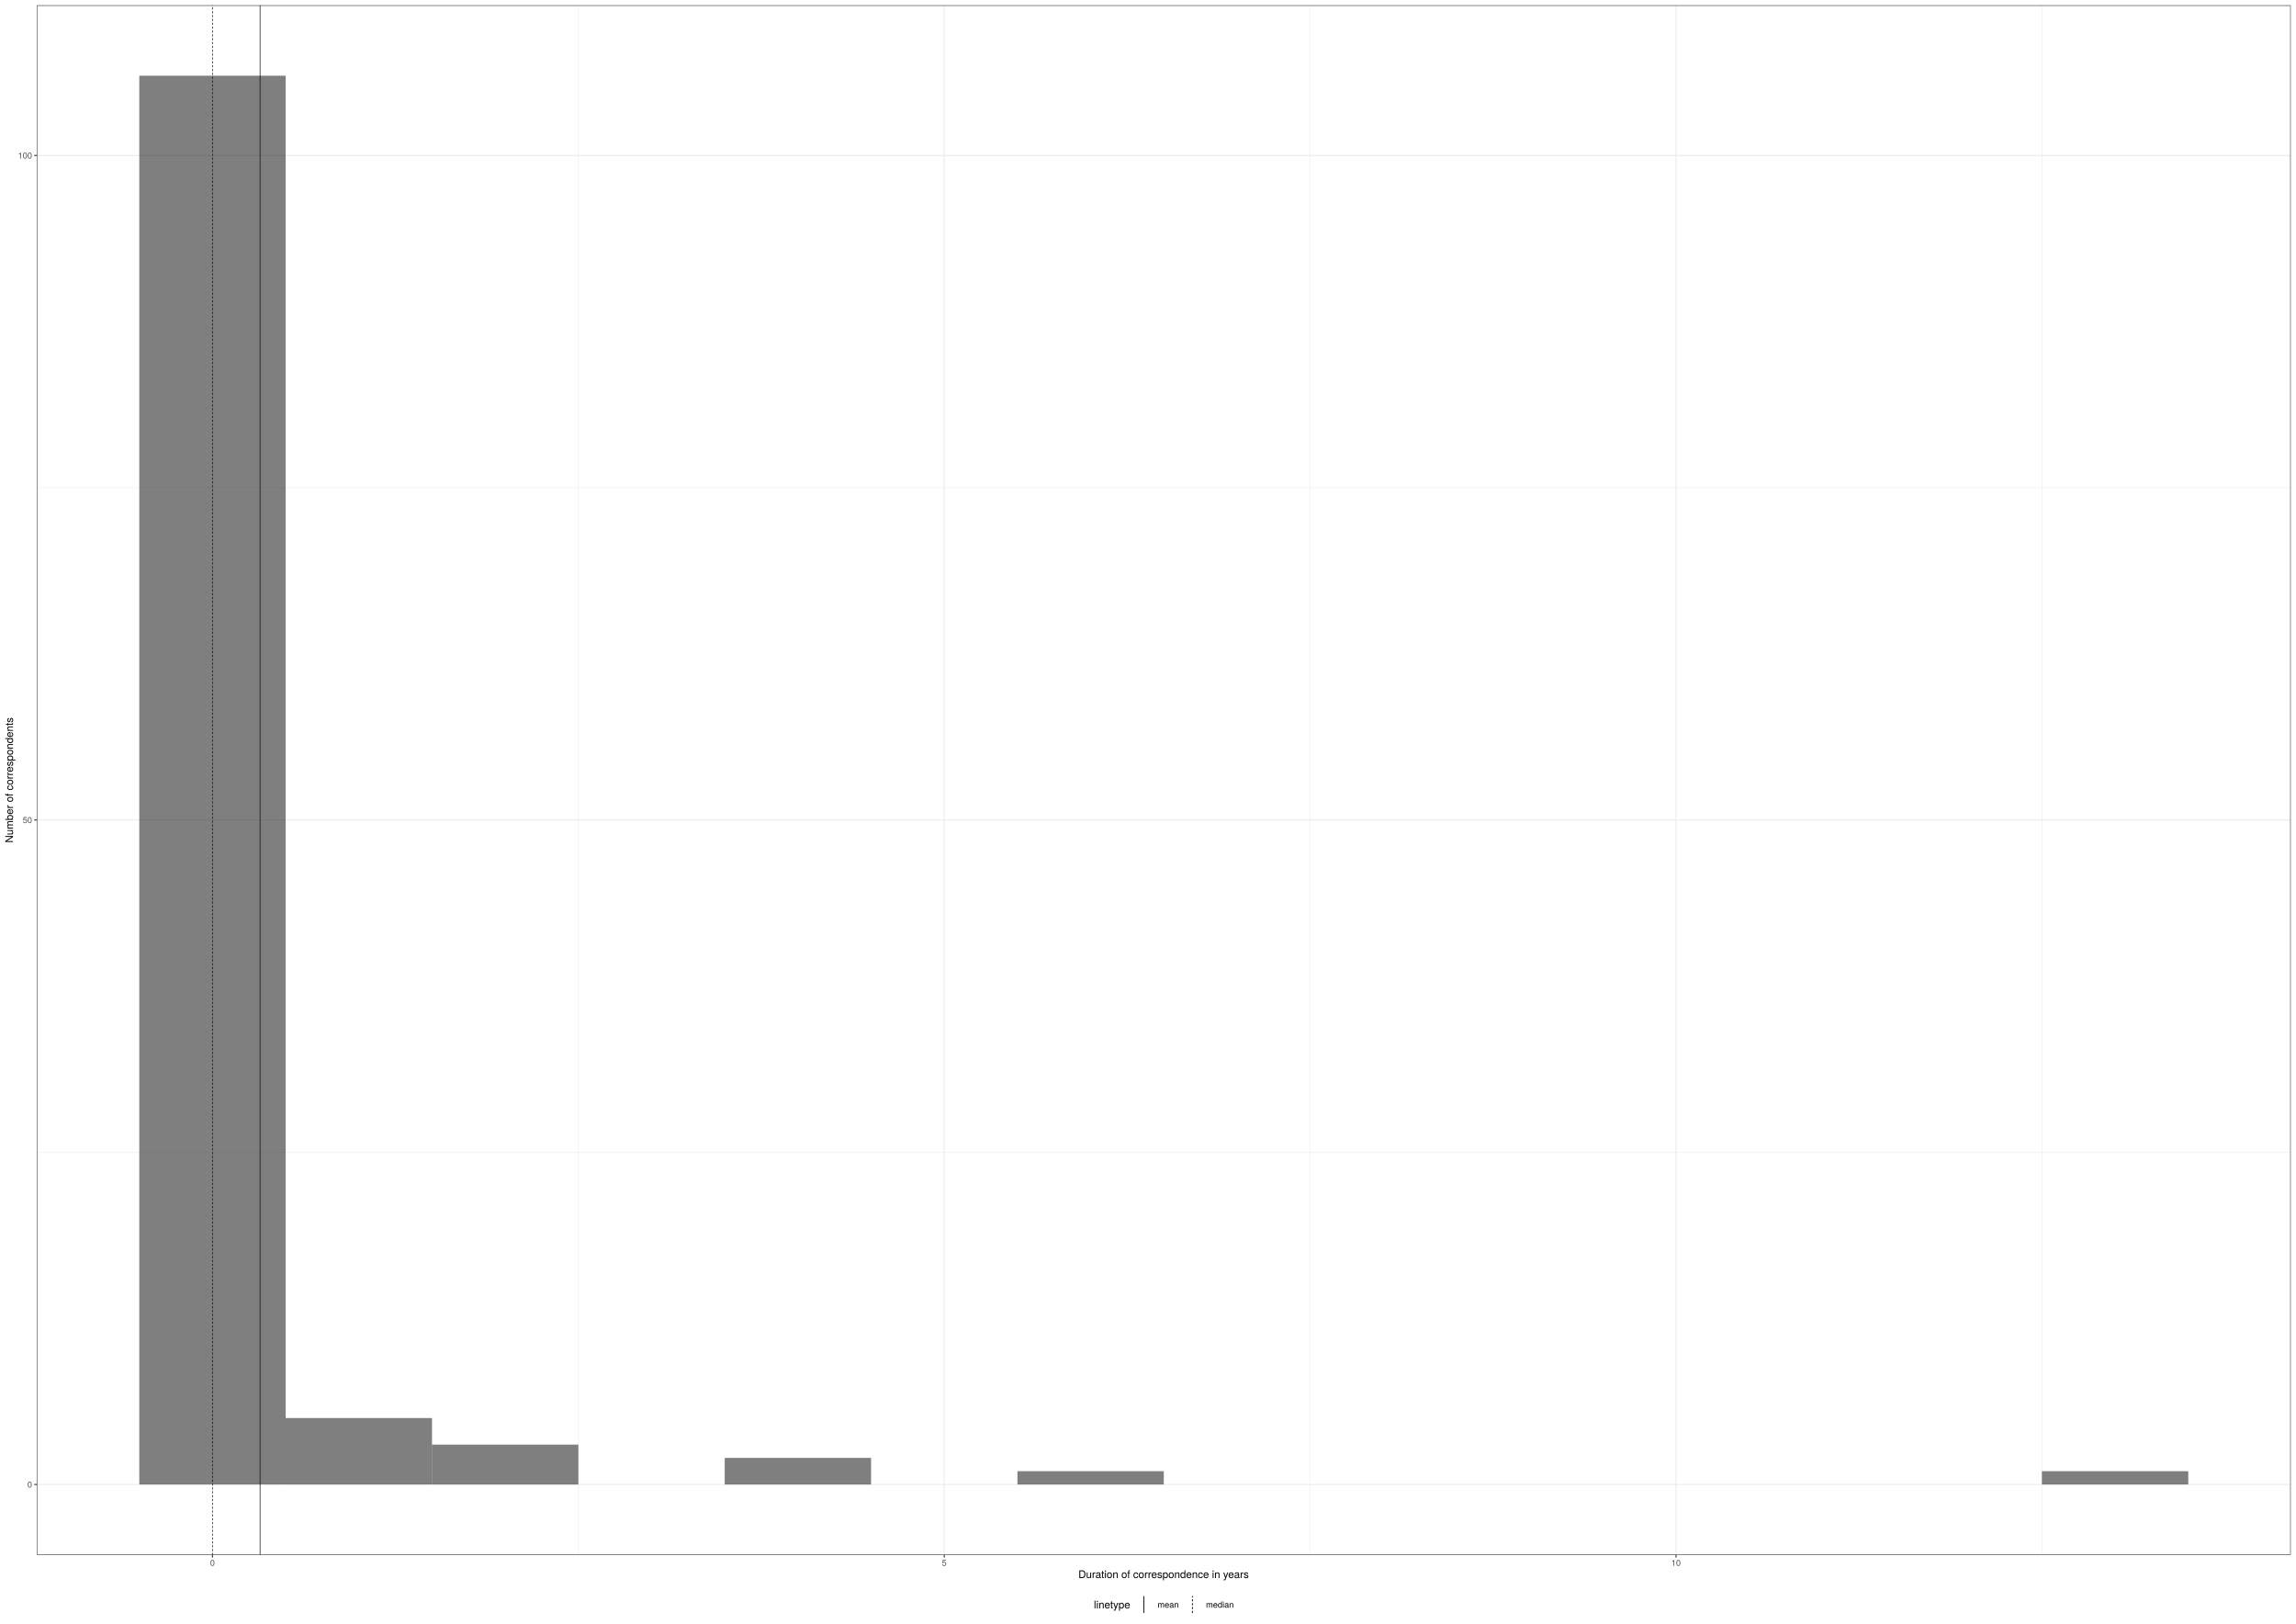
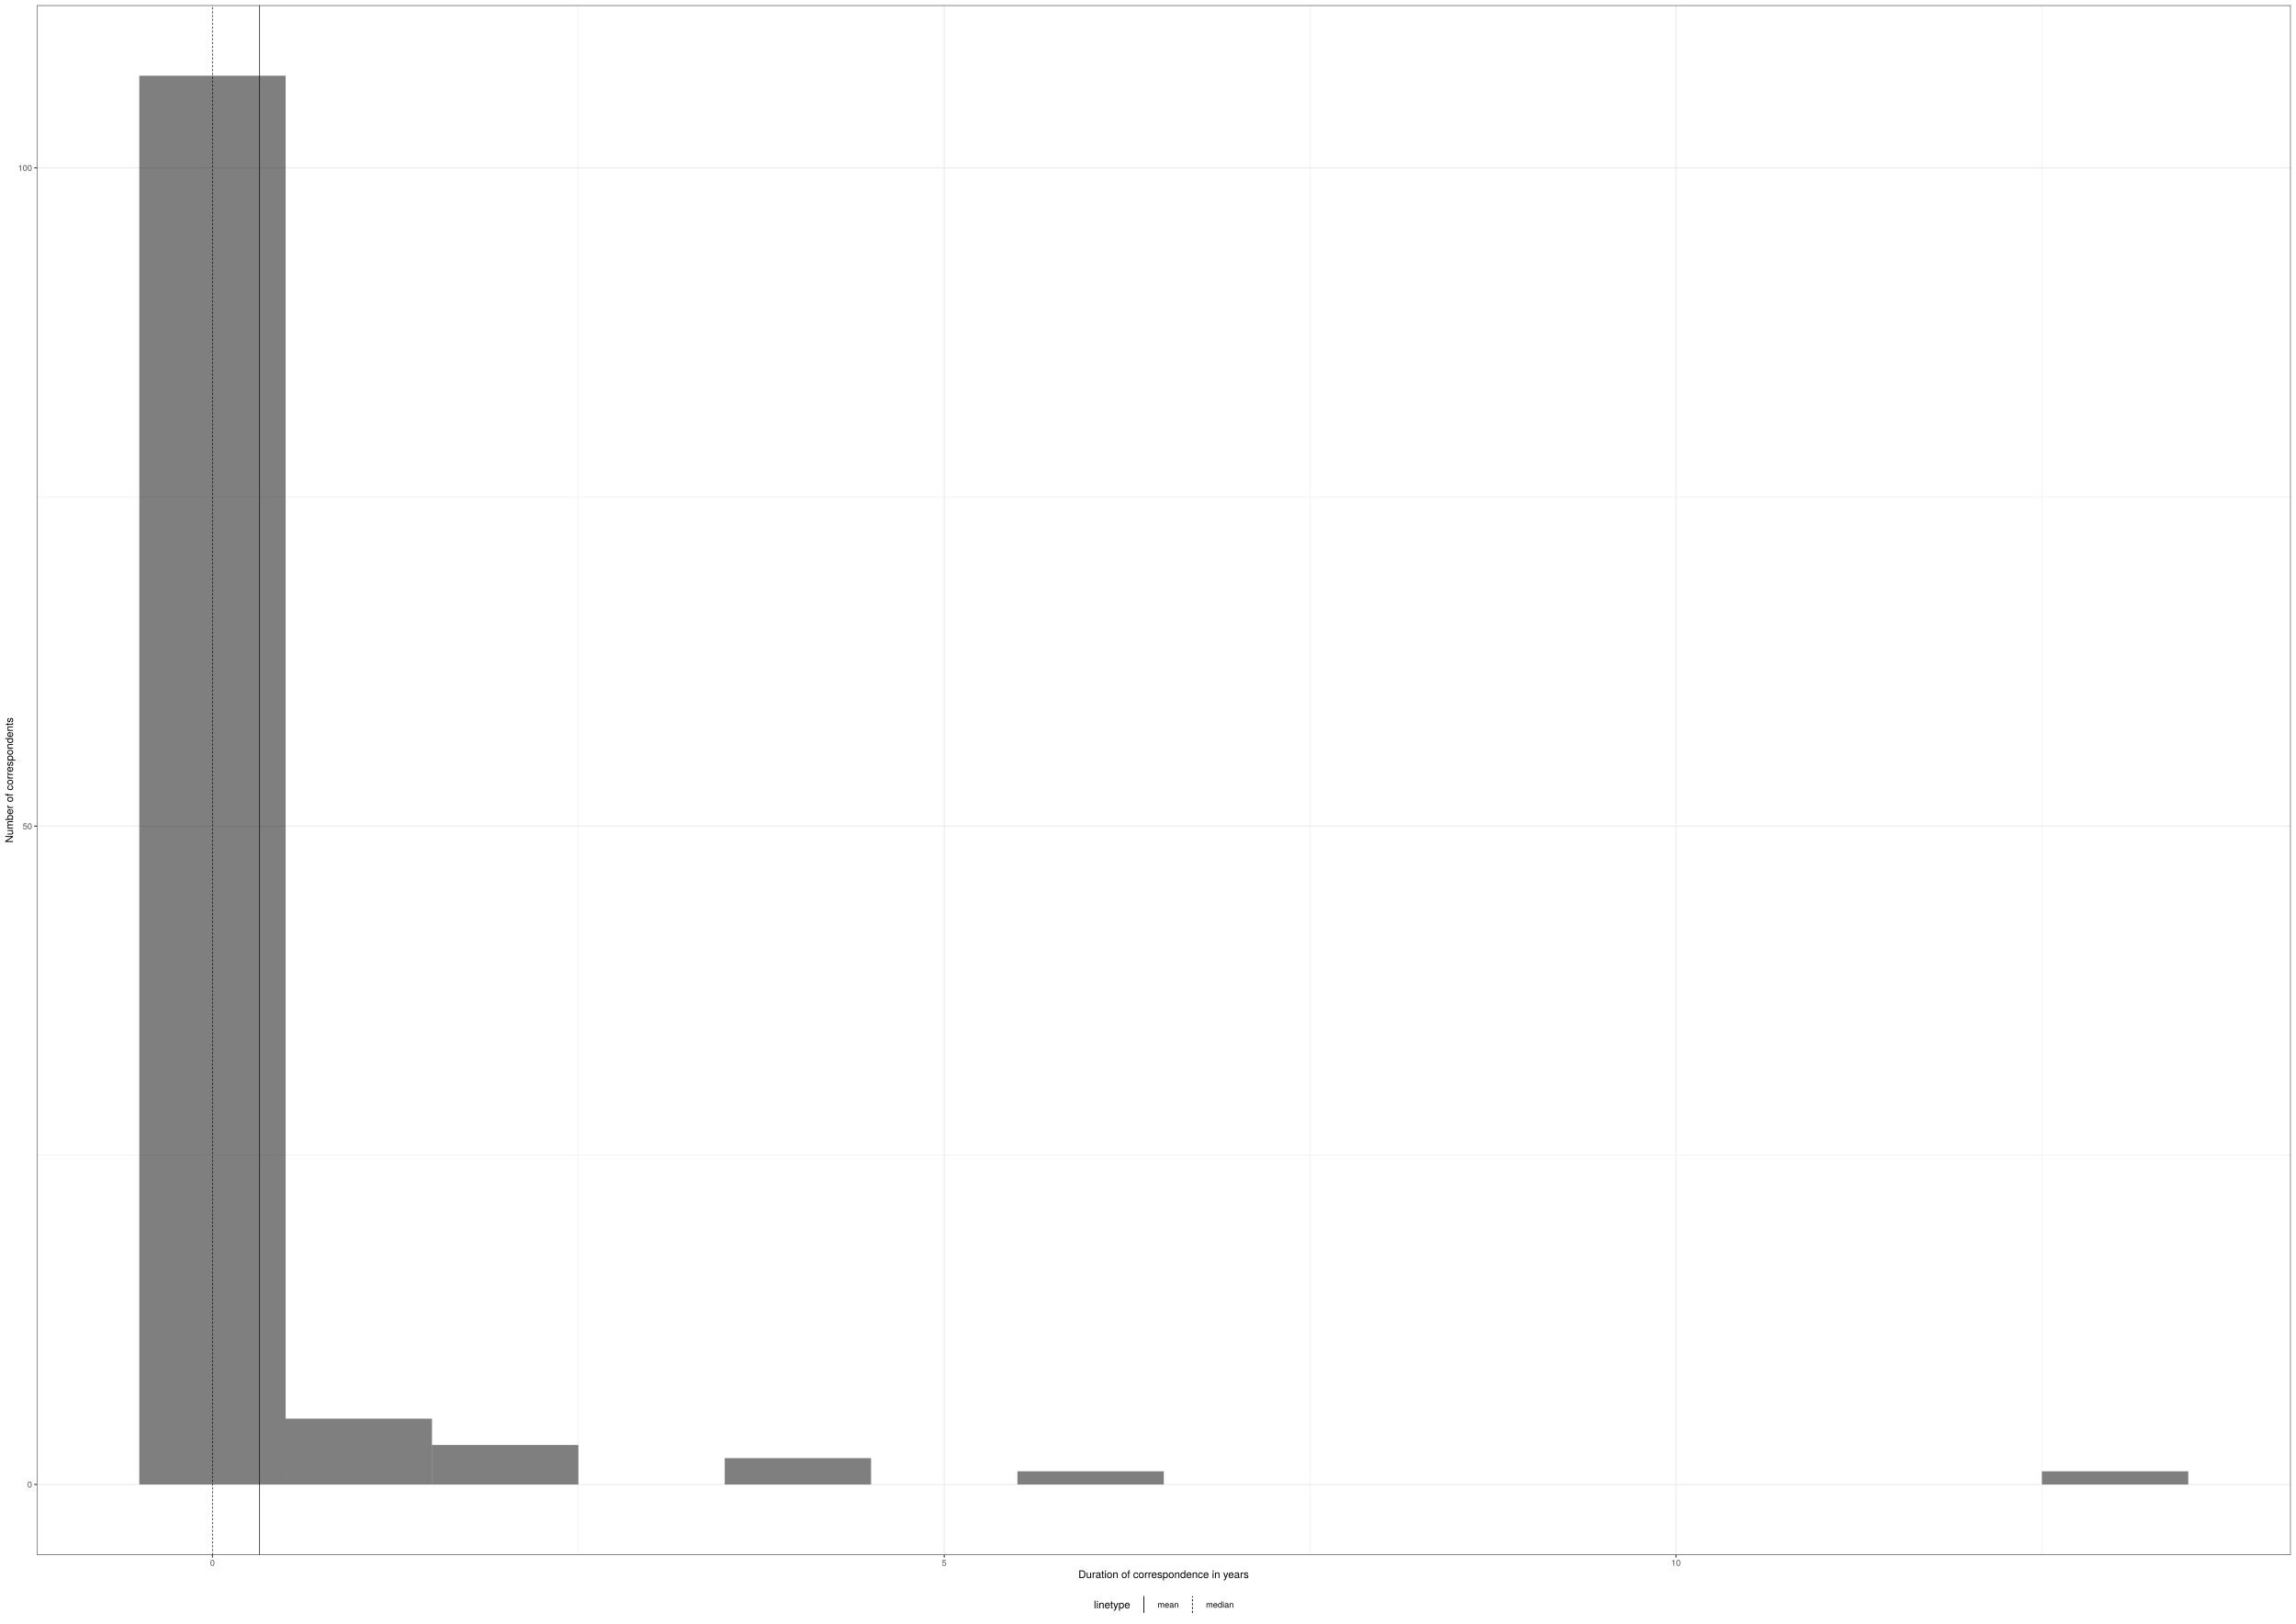
<svg xmlns="http://www.w3.org/2000/svg" viewBox="0 0 2383.20 1684.80">
  <defs>
    <style type="text/css">
    line, polyline, polygon, path, rect, circle {
      fill: none;
      stroke: #000000;
      stroke-linecap: round;
      stroke-linejoin: round;
      stroke-miterlimit: 10.00;
    }
  </style>
  </defs>
  <rect width="100%" height="100%" style="stroke: none; fill: #FFFFFF;" />
  <rect x="0.00" y="0.00" width="2383.20" height="1684.80" style="stroke-width: 1.07; stroke: #FFFFFF; fill: #FFFFFF;" />
  <defs>
    <clipPath id="cpMzguMjV8MjM3Ny43MnwxNjEzLjcwfDUuNDg=">
      <rect x="38.25" y="5.48" width="2339.47" height="1608.22" />
    </clipPath>
  </defs>
  <rect x="38.25" y="5.48" width="2339.47" height="1608.22" style="stroke-width: 1.07; stroke: none; fill: #FFFFFF;" clip-path="url(#cpMzguMjV8MjM3Ny43MnwxNjEzLjcwfDUuNDg=)" />
-   <polyline points="38.25,1195.78 2377.72,1195.78 " style="stroke-width: 0.53; stroke: #EBEBEB; stroke-linecap: butt;" clip-path="url(#cpMzguMjV8MjM3Ny43MnwxNjEzLjcwfDUuNDg=)" />
-   <polyline points="38.25,506.15 2377.72,506.15 " style="stroke-width: 0.53; stroke: #EBEBEB; stroke-linecap: butt;" clip-path="url(#cpMzguMjV8MjM3Ny43MnwxNjEzLjcwfDUuNDg=)" />
+   <polyline points="38.25,1199.01 2377.72,1199.01 " style="stroke-width: 0.53; stroke: #EBEBEB; stroke-linecap: butt;" clip-path="url(#cpMzguMjV8MjM3Ny43MnwxNjEzLjcwfDUuNDg=)" />
+   <polyline points="38.25,515.82 2377.72,515.82 " style="stroke-width: 0.53; stroke: #EBEBEB; stroke-linecap: butt;" clip-path="url(#cpMzguMjV8MjM3Ny43MnwxNjEzLjcwfDUuNDg=)" />
  <polyline points="600.33,1613.70 600.33,5.48 " style="stroke-width: 0.53; stroke: #EBEBEB; stroke-linecap: butt;" clip-path="url(#cpMzguMjV8MjM3Ny43MnwxNjEzLjcwfDUuNDg=)" />
  <polyline points="1359.90,1613.70 1359.90,5.48 " style="stroke-width: 0.53; stroke: #EBEBEB; stroke-linecap: butt;" clip-path="url(#cpMzguMjV8MjM3Ny43MnwxNjEzLjcwfDUuNDg=)" />
  <polyline points="2119.47,1613.70 2119.47,5.48 " style="stroke-width: 0.53; stroke: #EBEBEB; stroke-linecap: butt;" clip-path="url(#cpMzguMjV8MjM3Ny43MnwxNjEzLjcwfDUuNDg=)" />
  <polyline points="38.25,1540.60 2377.72,1540.60 " style="stroke-width: 1.07; stroke: #EBEBEB; stroke-linecap: butt;" clip-path="url(#cpMzguMjV8MjM3Ny43MnwxNjEzLjcwfDUuNDg=)" />
-   <polyline points="38.25,850.97 2377.72,850.97 " style="stroke-width: 1.07; stroke: #EBEBEB; stroke-linecap: butt;" clip-path="url(#cpMzguMjV8MjM3Ny43MnwxNjEzLjcwfDUuNDg=)" />
-   <polyline points="38.25,161.34 2377.72,161.34 " style="stroke-width: 1.07; stroke: #EBEBEB; stroke-linecap: butt;" clip-path="url(#cpMzguMjV8MjM3Ny43MnwxNjEzLjcwfDUuNDg=)" />
+   <polyline points="38.25,857.41 2377.72,857.41 " style="stroke-width: 1.07; stroke: #EBEBEB; stroke-linecap: butt;" clip-path="url(#cpMzguMjV8MjM3Ny43MnwxNjEzLjcwfDUuNDg=)" />
+   <polyline points="38.25,174.23 2377.72,174.23 " style="stroke-width: 1.07; stroke: #EBEBEB; stroke-linecap: butt;" clip-path="url(#cpMzguMjV8MjM3Ny43MnwxNjEzLjcwfDUuNDg=)" />
  <polyline points="220.54,1613.70 220.54,5.48 " style="stroke-width: 1.07; stroke: #EBEBEB; stroke-linecap: butt;" clip-path="url(#cpMzguMjV8MjM3Ny43MnwxNjEzLjcwfDUuNDg=)" />
  <polyline points="980.11,1613.70 980.11,5.48 " style="stroke-width: 1.07; stroke: #EBEBEB; stroke-linecap: butt;" clip-path="url(#cpMzguMjV8MjM3Ny43MnwxNjEzLjcwfDUuNDg=)" />
  <polyline points="1739.68,1613.70 1739.68,5.48 " style="stroke-width: 1.07; stroke: #EBEBEB; stroke-linecap: butt;" clip-path="url(#cpMzguMjV8MjM3Ny43MnwxNjEzLjcwfDUuNDg=)" />
  <rect x="144.59" y="78.58" width="151.91" height="1462.02" style="stroke-width: 1.07; stroke: none; stroke-linecap: square; stroke-linejoin: miter; fill: #000000; fill-opacity: 0.50;" clip-path="url(#cpMzguMjV8MjM3Ny43MnwxNjEzLjcwfDUuNDg=)" />
-   <rect x="296.50" y="1471.64" width="151.91" height="68.96" style="stroke-width: 1.07; stroke: none; stroke-linecap: square; stroke-linejoin: miter; fill: #000000; fill-opacity: 0.50;" clip-path="url(#cpMzguMjV8MjM3Ny43MnwxNjEzLjcwfDUuNDg=)" />
-   <rect x="448.41" y="1499.22" width="151.91" height="41.38" style="stroke-width: 1.07; stroke: none; stroke-linecap: square; stroke-linejoin: miter; fill: #000000; fill-opacity: 0.50;" clip-path="url(#cpMzguMjV8MjM3Ny43MnwxNjEzLjcwfDUuNDg=)" />
+   <rect x="296.50" y="1472.28" width="151.91" height="68.32" style="stroke-width: 1.07; stroke: none; stroke-linecap: square; stroke-linejoin: miter; fill: #000000; fill-opacity: 0.50;" clip-path="url(#cpMzguMjV8MjM3Ny43MnwxNjEzLjcwfDUuNDg=)" />
+   <rect x="448.41" y="1499.61" width="151.91" height="40.99" style="stroke-width: 1.07; stroke: none; stroke-linecap: square; stroke-linejoin: miter; fill: #000000; fill-opacity: 0.50;" clip-path="url(#cpMzguMjV8MjM3Ny43MnwxNjEzLjcwfDUuNDg=)" />
  <rect x="600.33" y="1540.60" width="151.91" height="0.00" style="stroke-width: 1.07; stroke: none; stroke-linecap: square; stroke-linejoin: miter; fill: #000000; fill-opacity: 0.50;" clip-path="url(#cpMzguMjV8MjM3Ny43MnwxNjEzLjcwfDUuNDg=)" />
-   <rect x="752.24" y="1513.01" width="151.91" height="27.59" style="stroke-width: 1.07; stroke: none; stroke-linecap: square; stroke-linejoin: miter; fill: #000000; fill-opacity: 0.50;" clip-path="url(#cpMzguMjV8MjM3Ny43MnwxNjEzLjcwfDUuNDg=)" />
+   <rect x="752.24" y="1513.27" width="151.91" height="27.33" style="stroke-width: 1.07; stroke: none; stroke-linecap: square; stroke-linejoin: miter; fill: #000000; fill-opacity: 0.50;" clip-path="url(#cpMzguMjV8MjM3Ny43MnwxNjEzLjcwfDUuNDg=)" />
  <rect x="904.16" y="1540.60" width="151.91" height="0.00" style="stroke-width: 1.07; stroke: none; stroke-linecap: square; stroke-linejoin: miter; fill: #000000; fill-opacity: 0.50;" clip-path="url(#cpMzguMjV8MjM3Ny43MnwxNjEzLjcwfDUuNDg=)" />
-   <rect x="1056.07" y="1526.81" width="151.91" height="13.79" style="stroke-width: 1.07; stroke: none; stroke-linecap: square; stroke-linejoin: miter; fill: #000000; fill-opacity: 0.50;" clip-path="url(#cpMzguMjV8MjM3Ny43MnwxNjEzLjcwfDUuNDg=)" />
+   <rect x="1056.07" y="1526.94" width="151.91" height="13.66" style="stroke-width: 1.07; stroke: none; stroke-linecap: square; stroke-linejoin: miter; fill: #000000; fill-opacity: 0.50;" clip-path="url(#cpMzguMjV8MjM3Ny43MnwxNjEzLjcwfDUuNDg=)" />
  <rect x="1207.98" y="1540.60" width="151.91" height="0.00" style="stroke-width: 1.07; stroke: none; stroke-linecap: square; stroke-linejoin: miter; fill: #000000; fill-opacity: 0.50;" clip-path="url(#cpMzguMjV8MjM3Ny43MnwxNjEzLjcwfDUuNDg=)" />
  <rect x="1359.90" y="1540.60" width="151.91" height="0.00" style="stroke-width: 1.07; stroke: none; stroke-linecap: square; stroke-linejoin: miter; fill: #000000; fill-opacity: 0.50;" clip-path="url(#cpMzguMjV8MjM3Ny43MnwxNjEzLjcwfDUuNDg=)" />
  <rect x="1511.81" y="1540.60" width="151.91" height="0.00" style="stroke-width: 1.07; stroke: none; stroke-linecap: square; stroke-linejoin: miter; fill: #000000; fill-opacity: 0.50;" clip-path="url(#cpMzguMjV8MjM3Ny43MnwxNjEzLjcwfDUuNDg=)" />
  <rect x="1663.73" y="1540.60" width="151.91" height="0.00" style="stroke-width: 1.07; stroke: none; stroke-linecap: square; stroke-linejoin: miter; fill: #000000; fill-opacity: 0.50;" clip-path="url(#cpMzguMjV8MjM3Ny43MnwxNjEzLjcwfDUuNDg=)" />
  <rect x="1815.64" y="1540.60" width="151.91" height="0.00" style="stroke-width: 1.07; stroke: none; stroke-linecap: square; stroke-linejoin: miter; fill: #000000; fill-opacity: 0.50;" clip-path="url(#cpMzguMjV8MjM3Ny43MnwxNjEzLjcwfDUuNDg=)" />
  <rect x="1967.55" y="1540.60" width="151.91" height="0.00" style="stroke-width: 1.07; stroke: none; stroke-linecap: square; stroke-linejoin: miter; fill: #000000; fill-opacity: 0.50;" clip-path="url(#cpMzguMjV8MjM3Ny43MnwxNjEzLjcwfDUuNDg=)" />
-   <rect x="2119.47" y="1526.81" width="151.91" height="13.79" style="stroke-width: 1.07; stroke: none; stroke-linecap: square; stroke-linejoin: miter; fill: #000000; fill-opacity: 0.50;" clip-path="url(#cpMzguMjV8MjM3Ny43MnwxNjEzLjcwfDUuNDg=)" />
-   <line x1="269.92" y1="1613.70" x2="269.92" y2="5.48" style="stroke-width: 0.64; stroke-linecap: butt;" clip-path="url(#cpMzguMjV8MjM3Ny43MnwxNjEzLjcwfDUuNDg=)" />
+   <rect x="2119.47" y="1526.94" width="151.91" height="13.66" style="stroke-width: 1.07; stroke: none; stroke-linecap: square; stroke-linejoin: miter; fill: #000000; fill-opacity: 0.50;" clip-path="url(#cpMzguMjV8MjM3Ny43MnwxNjEzLjcwfDUuNDg=)" />
+   <line x1="269.49" y1="1613.70" x2="269.49" y2="5.48" style="stroke-width: 0.64; stroke-linecap: butt;" clip-path="url(#cpMzguMjV8MjM3Ny43MnwxNjEzLjcwfDUuNDg=)" />
  <line x1="220.54" y1="1613.70" x2="220.54" y2="5.48" style="stroke-width: 0.64; stroke-dasharray: 2.00,2.00; stroke-linecap: butt;" clip-path="url(#cpMzguMjV8MjM3Ny43MnwxNjEzLjcwfDUuNDg=)" />
  <rect x="38.25" y="5.48" width="2339.47" height="1608.22" style="stroke-width: 1.07; stroke: #333333;" clip-path="url(#cpMzguMjV8MjM3Ny43MnwxNjEzLjcwfDUuNDg=)" />
  <defs>
    <clipPath id="cpMC4wMHwyMzgzLjIwfDE2ODQuODB8MC4wMA==">
      <rect x="0.00" y="0.00" width="2383.20" height="1684.80" />
    </clipPath>
  </defs>
  <g clip-path="url(#cpMC4wMHwyMzgzLjIwfDE2ODQuODB8MC4wMA==)">
    <text x="28.42" y="1543.81" style="font-size: 8.80px; fill: #4D4D4D; font-family: TeX Gyre Heros;" textLength="4.89px" lengthAdjust="spacingAndGlyphs">0</text>
  </g>
  <g clip-path="url(#cpMC4wMHwyMzgzLjIwfDE2ODQuODB8MC4wMA==)">
-     <text x="23.53" y="854.18" style="font-size: 8.80px; fill: #4D4D4D; font-family: TeX Gyre Heros;" textLength="9.79px" lengthAdjust="spacingAndGlyphs">50</text>
+     <text x="23.53" y="860.62" style="font-size: 8.80px; fill: #4D4D4D; font-family: TeX Gyre Heros;" textLength="9.79px" lengthAdjust="spacingAndGlyphs">50</text>
  </g>
  <g clip-path="url(#cpMC4wMHwyMzgzLjIwfDE2ODQuODB8MC4wMA==)">
-     <text x="18.64" y="164.54" style="font-size: 8.80px; fill: #4D4D4D; font-family: TeX Gyre Heros;" textLength="14.68px" lengthAdjust="spacingAndGlyphs">100</text>
+     <text x="18.64" y="177.43" style="font-size: 8.80px; fill: #4D4D4D; font-family: TeX Gyre Heros;" textLength="14.68px" lengthAdjust="spacingAndGlyphs">100</text>
  </g>
  <polyline points="35.51,1540.60 38.25,1540.60 " style="stroke-width: 1.07; stroke: #333333; stroke-linecap: butt;" clip-path="url(#cpMC4wMHwyMzgzLjIwfDE2ODQuODB8MC4wMA==)" />
-   <polyline points="35.51,850.97 38.25,850.97 " style="stroke-width: 1.07; stroke: #333333; stroke-linecap: butt;" clip-path="url(#cpMC4wMHwyMzgzLjIwfDE2ODQuODB8MC4wMA==)" />
-   <polyline points="35.51,161.34 38.25,161.34 " style="stroke-width: 1.07; stroke: #333333; stroke-linecap: butt;" clip-path="url(#cpMC4wMHwyMzgzLjIwfDE2ODQuODB8MC4wMA==)" />
+   <polyline points="35.51,857.41 38.25,857.41 " style="stroke-width: 1.07; stroke: #333333; stroke-linecap: butt;" clip-path="url(#cpMC4wMHwyMzgzLjIwfDE2ODQuODB8MC4wMA==)" />
+   <polyline points="35.51,174.23 38.25,174.23 " style="stroke-width: 1.07; stroke: #333333; stroke-linecap: butt;" clip-path="url(#cpMC4wMHwyMzgzLjIwfDE2ODQuODB8MC4wMA==)" />
  <polyline points="220.54,1616.44 220.54,1613.70 " style="stroke-width: 1.07; stroke: #333333; stroke-linecap: butt;" clip-path="url(#cpMC4wMHwyMzgzLjIwfDE2ODQuODB8MC4wMA==)" />
  <polyline points="980.11,1616.44 980.11,1613.70 " style="stroke-width: 1.07; stroke: #333333; stroke-linecap: butt;" clip-path="url(#cpMC4wMHwyMzgzLjIwfDE2ODQuODB8MC4wMA==)" />
  <polyline points="1739.68,1616.44 1739.68,1613.70 " style="stroke-width: 1.07; stroke: #333333; stroke-linecap: butt;" clip-path="url(#cpMC4wMHwyMzgzLjIwfDE2ODQuODB8MC4wMA==)" />
  <g clip-path="url(#cpMC4wMHwyMzgzLjIwfDE2ODQuODB8MC4wMA==)">
    <text x="218.10" y="1625.05" style="font-size: 8.80px; fill: #4D4D4D; font-family: TeX Gyre Heros;" textLength="4.89px" lengthAdjust="spacingAndGlyphs">0</text>
  </g>
  <g clip-path="url(#cpMC4wMHwyMzgzLjIwfDE2ODQuODB8MC4wMA==)">
    <text x="977.67" y="1625.05" style="font-size: 8.80px; fill: #4D4D4D; font-family: TeX Gyre Heros;" textLength="4.89px" lengthAdjust="spacingAndGlyphs">5</text>
  </g>
  <g clip-path="url(#cpMC4wMHwyMzgzLjIwfDE2ODQuODB8MC4wMA==)">
    <text x="1734.79" y="1625.05" style="font-size: 8.80px; fill: #4D4D4D; font-family: TeX Gyre Heros;" textLength="9.79px" lengthAdjust="spacingAndGlyphs">10</text>
  </g>
  <g clip-path="url(#cpMC4wMHwyMzgzLjIwfDE2ODQuODB8MC4wMA==)">
    <text x="1119.33" y="1637.72" style="font-size: 11.00px; font-family: TeX Gyre Heros;" textLength="177.30px" lengthAdjust="spacingAndGlyphs">Duration of correspondence in years</text>
  </g>
  <g clip-path="url(#cpMC4wMHwyMzgzLjIwfDE2ODQuODB8MC4wMA==)">
    <text transform="translate(13.50,874.70) rotate(-90)" style="font-size: 11.00px; font-family: TeX Gyre Heros;" textLength="130.22px" lengthAdjust="spacingAndGlyphs">Number of correspondents</text>
  </g>
  <rect x="1129.88" y="1651.08" width="156.21" height="28.24" style="stroke-width: 1.07; stroke: none; fill: #FFFFFF;" clip-path="url(#cpMC4wMHwyMzgzLjIwfDE2ODQuODB8MC4wMA==)" />
  <g clip-path="url(#cpMC4wMHwyMzgzLjIwfDE2ODQuODB8MC4wMA==)">
    <text x="1135.36" y="1669.21" style="font-size: 11.00px; font-family: TeX Gyre Heros;" textLength="37.91px" lengthAdjust="spacingAndGlyphs">linetype</text>
  </g>
  <rect x="1178.74" y="1656.56" width="17.28" height="17.28" style="stroke-width: 1.07; stroke: none; fill: #FFFFFF;" clip-path="url(#cpMC4wMHwyMzgzLjIwfDE2ODQuODB8MC4wMA==)" />
  <line x1="1187.38" y1="1673.84" x2="1187.38" y2="1656.56" style="stroke-width: 0.64; stroke-linecap: butt;" clip-path="url(#cpMC4wMHwyMzgzLjIwfDE2ODQuODB8MC4wMA==)" />
  <line x1="1187.38" y1="1673.84" x2="1187.38" y2="1656.56" style="stroke-width: 0.64; stroke-linecap: butt;" clip-path="url(#cpMC4wMHwyMzgzLjIwfDE2ODQuODB8MC4wMA==)" />
  <rect x="1228.99" y="1656.56" width="17.28" height="17.28" style="stroke-width: 1.07; stroke: none; fill: #FFFFFF;" clip-path="url(#cpMC4wMHwyMzgzLjIwfDE2ODQuODB8MC4wMA==)" />
  <line x1="1237.63" y1="1673.84" x2="1237.63" y2="1656.56" style="stroke-width: 0.64; stroke-dasharray: 2.00,2.00; stroke-linecap: butt;" clip-path="url(#cpMC4wMHwyMzgzLjIwfDE2ODQuODB8MC4wMA==)" />
  <line x1="1237.63" y1="1673.84" x2="1237.63" y2="1656.56" style="stroke-width: 0.64; stroke-dasharray: 2.00,2.00; stroke-linecap: butt;" clip-path="url(#cpMC4wMHwyMzgzLjIwfDE2ODQuODB8MC4wMA==)" />
  <g clip-path="url(#cpMC4wMHwyMzgzLjIwfDE2ODQuODB8MC4wMA==)">
    <text x="1201.50" y="1668.41" style="font-size: 8.80px; font-family: TeX Gyre Heros;" textLength="22.01px" lengthAdjust="spacingAndGlyphs">mean</text>
  </g>
  <g clip-path="url(#cpMC4wMHwyMzgzLjIwfDE2ODQuODB8MC4wMA==)">
    <text x="1251.75" y="1668.41" style="font-size: 8.80px; font-family: TeX Gyre Heros;" textLength="28.86px" lengthAdjust="spacingAndGlyphs">median</text>
  </g>
</svg>
